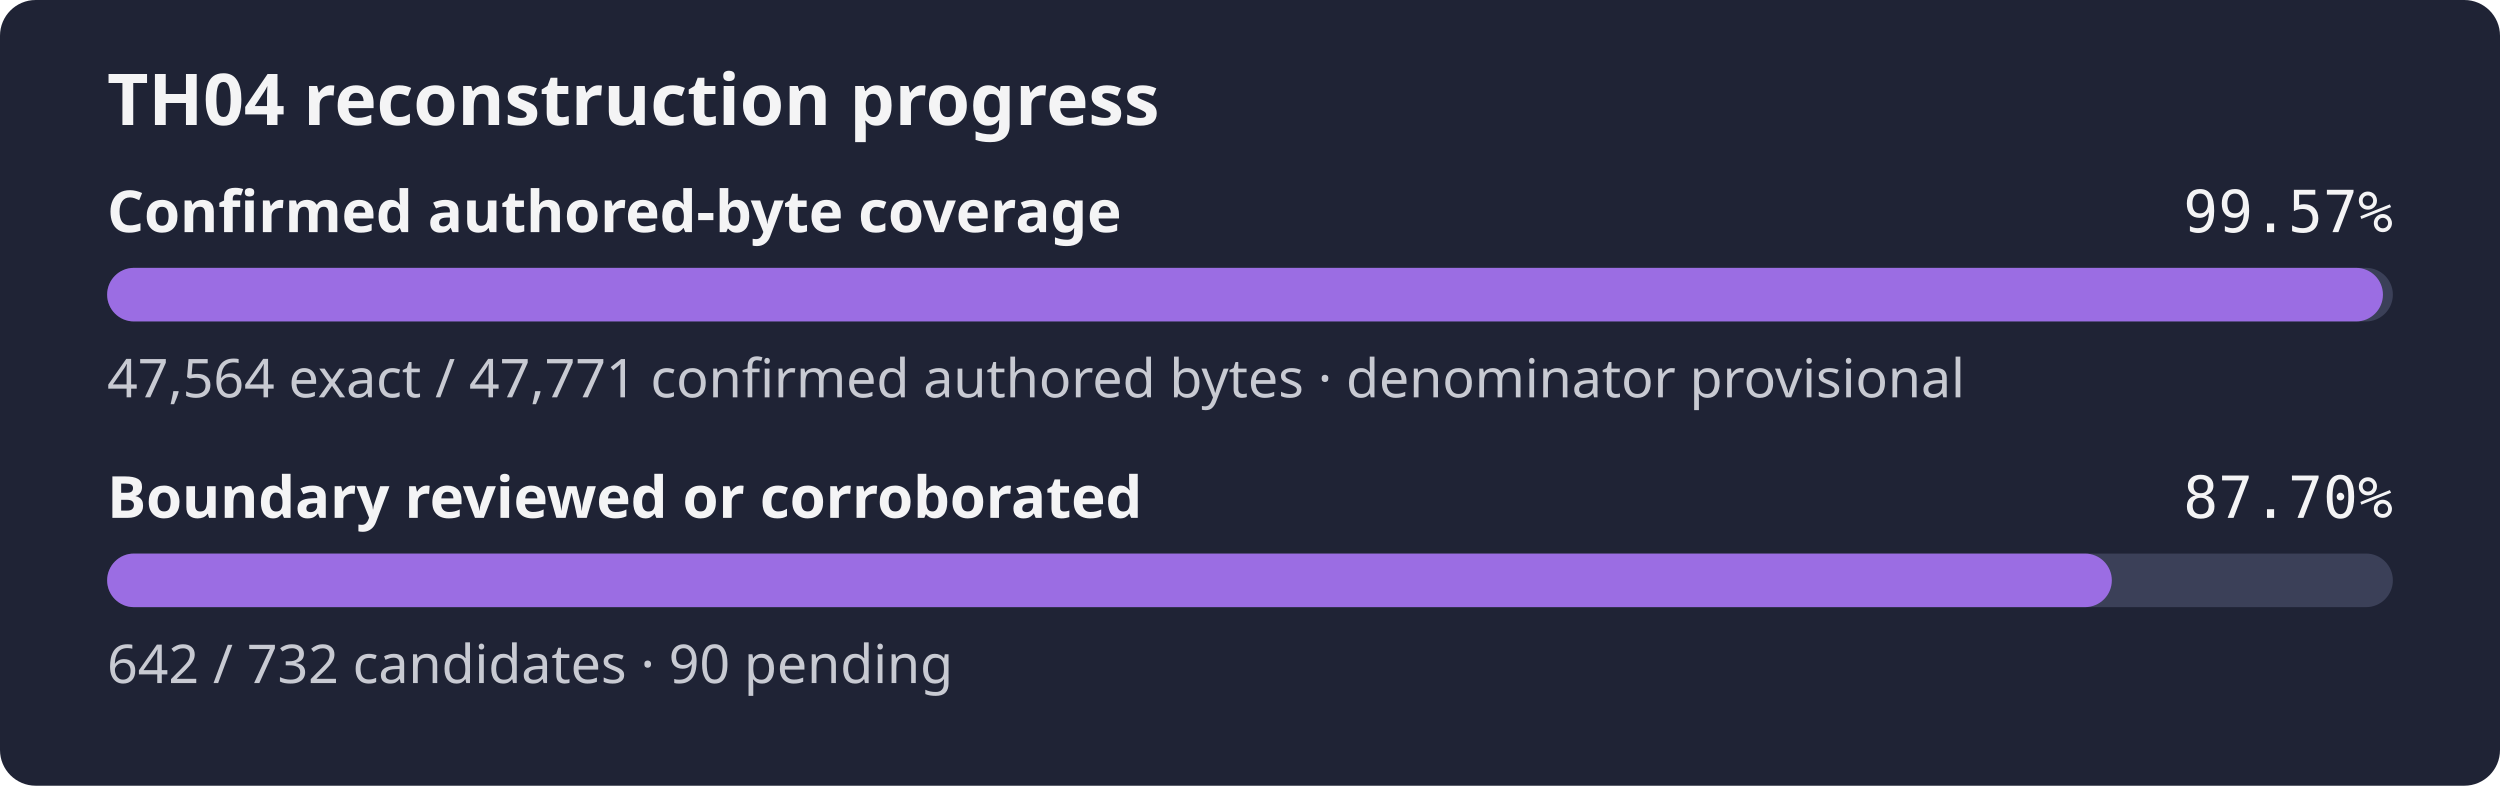
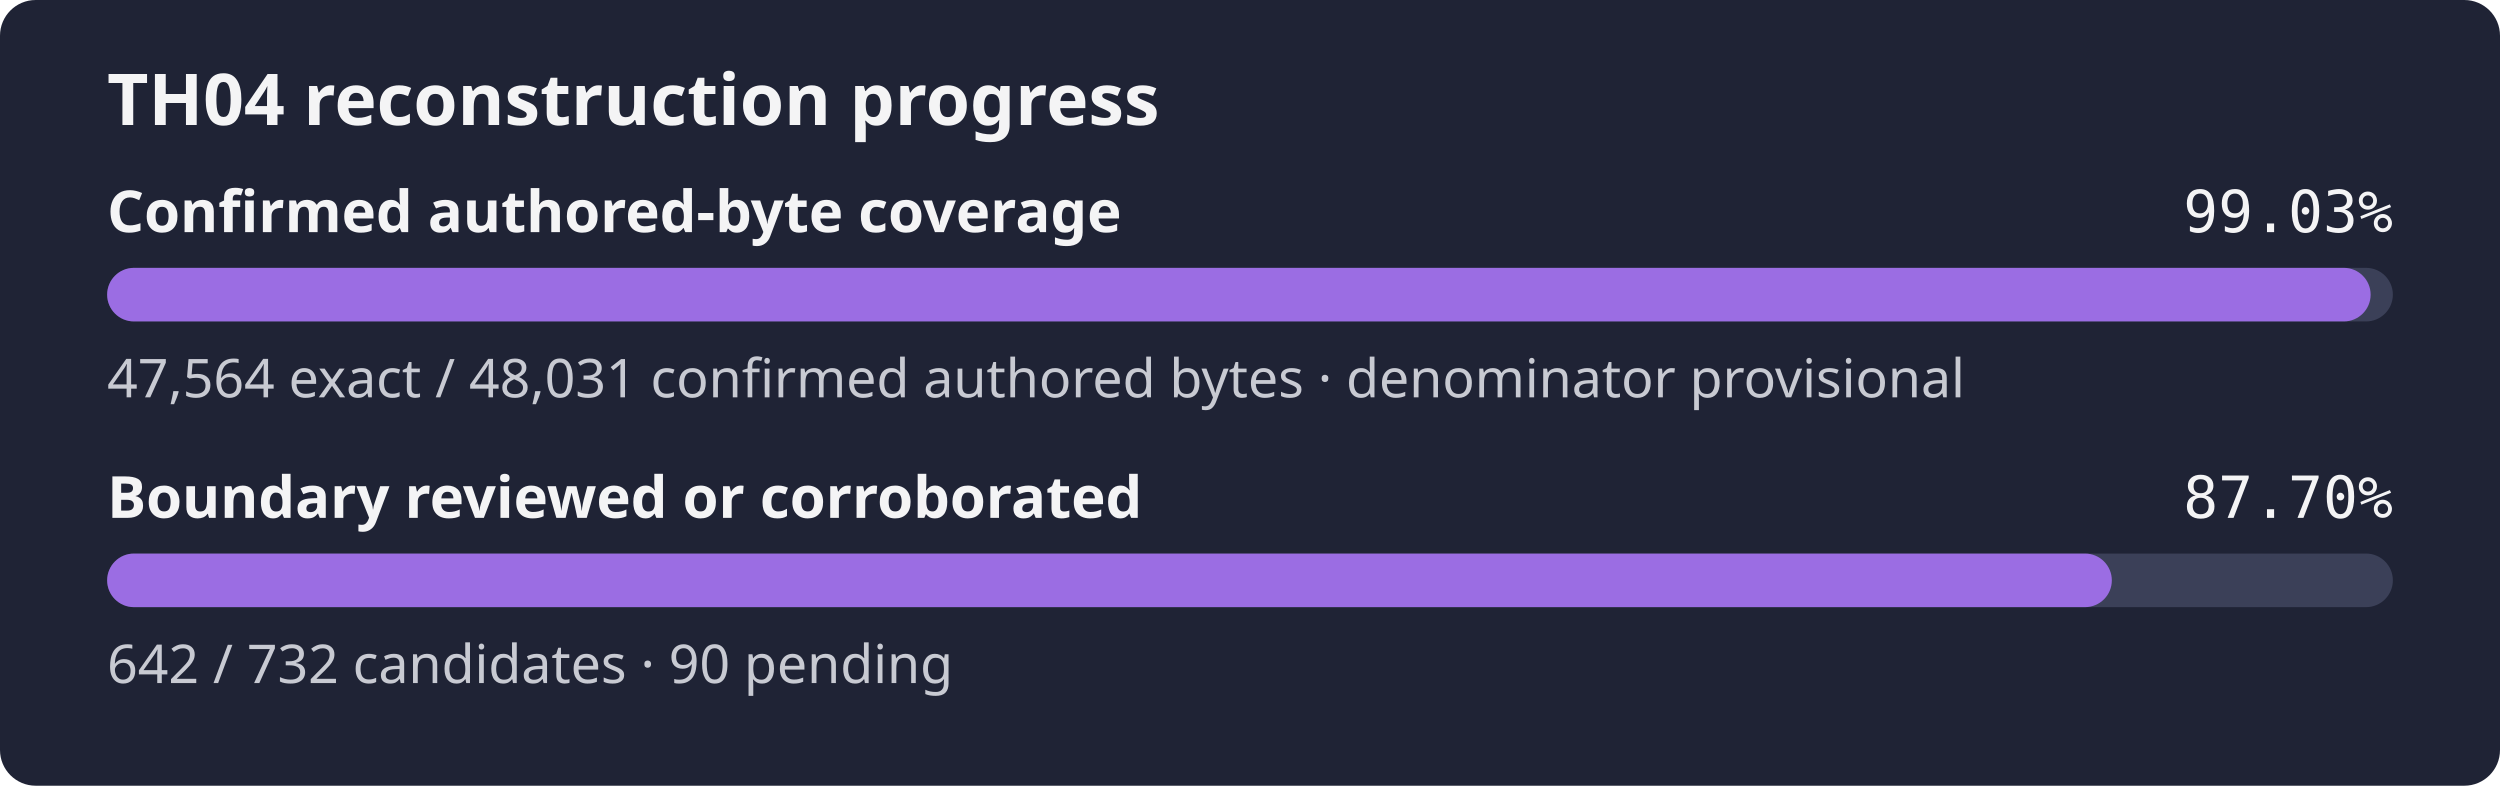
- <svg xmlns="http://www.w3.org/2000/svg" width="560" height="176" role="img" aria-label="TH04 reconstruction progress: 99.57% of the confirmed authored-byte set is exact, boundary reviewed or corroborated 87.70%">
+ <svg xmlns="http://www.w3.org/2000/svg" width="560" height="176" role="img" aria-label="TH04 reconstruction progress: 99.03% of the confirmed authored-byte set is exact, boundary reviewed or corroborated 87.70%">
  <rect width="560" height="176" rx="8" fill="#1f2335" />
  <text x="24" y="28" fill="#f4f4f5" font-family="sans-serif" font-size="16" font-weight="600">TH04 reconstruction progress</text>
  <text x="24" y="52" fill="#f4f4f5" font-family="sans-serif" font-size="13" font-weight="600">Confirmed authored-byte coverage</text>
-   <text x="536" y="52" fill="#f4f4f5" text-anchor="end" font-family="monospace" font-size="13">99.57%</text>
+   <text x="536" y="52" fill="#f4f4f5" text-anchor="end" font-family="monospace" font-size="13">99.03%</text>
  <rect x="24" y="60" width="512" height="12" rx="6" fill="#3b4058" />
-   <rect x="24" y="60" width="509.78" height="12" rx="6" fill="#9b6de3" />
-   <text x="24" y="89" fill="#c8cad2" font-family="sans-serif" font-size="12">47,564 exact / 47,771 confirmed authored bytes · denominator provisional</text>
+   <rect x="24" y="60" width="507.02" height="12" rx="6" fill="#9b6de3" />
+   <text x="24" y="89" fill="#c8cad2" font-family="sans-serif" font-size="12">47,564 exact / 48,031 confirmed authored bytes · denominator provisional</text>
  <text x="24" y="116" fill="#f4f4f5" font-family="sans-serif" font-size="13" font-weight="600">Boundary reviewed or corroborated</text>
  <text x="536" y="116" fill="#f4f4f5" text-anchor="end" font-family="monospace" font-size="13">87.70%</text>
  <rect x="24" y="124" width="512" height="12" rx="6" fill="#3b4058" />
  <rect x="24" y="124" width="449.05" height="12" rx="6" fill="#9b6de3" />
  <text x="24" y="153" fill="#c8cad2" font-family="sans-serif" font-size="12">642 / 732 candidates · 90 pending</text>
</svg>
